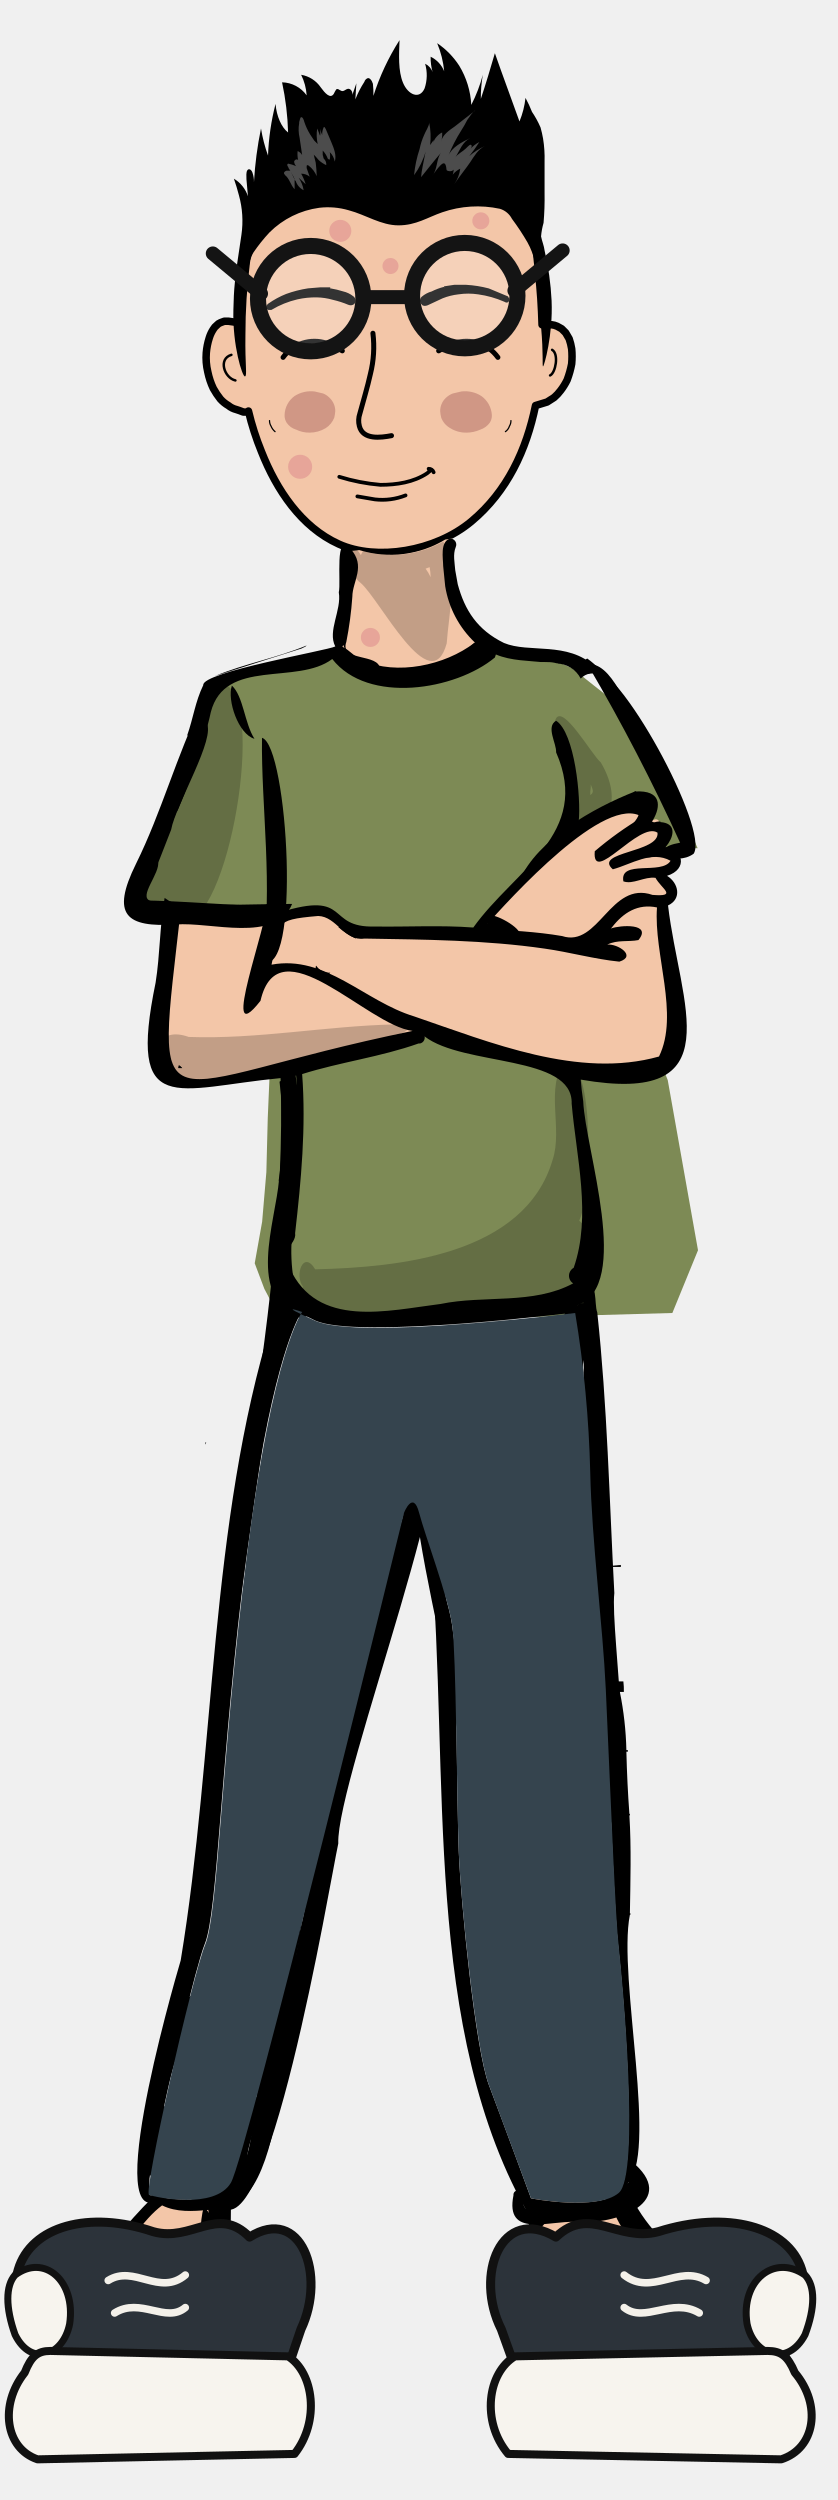
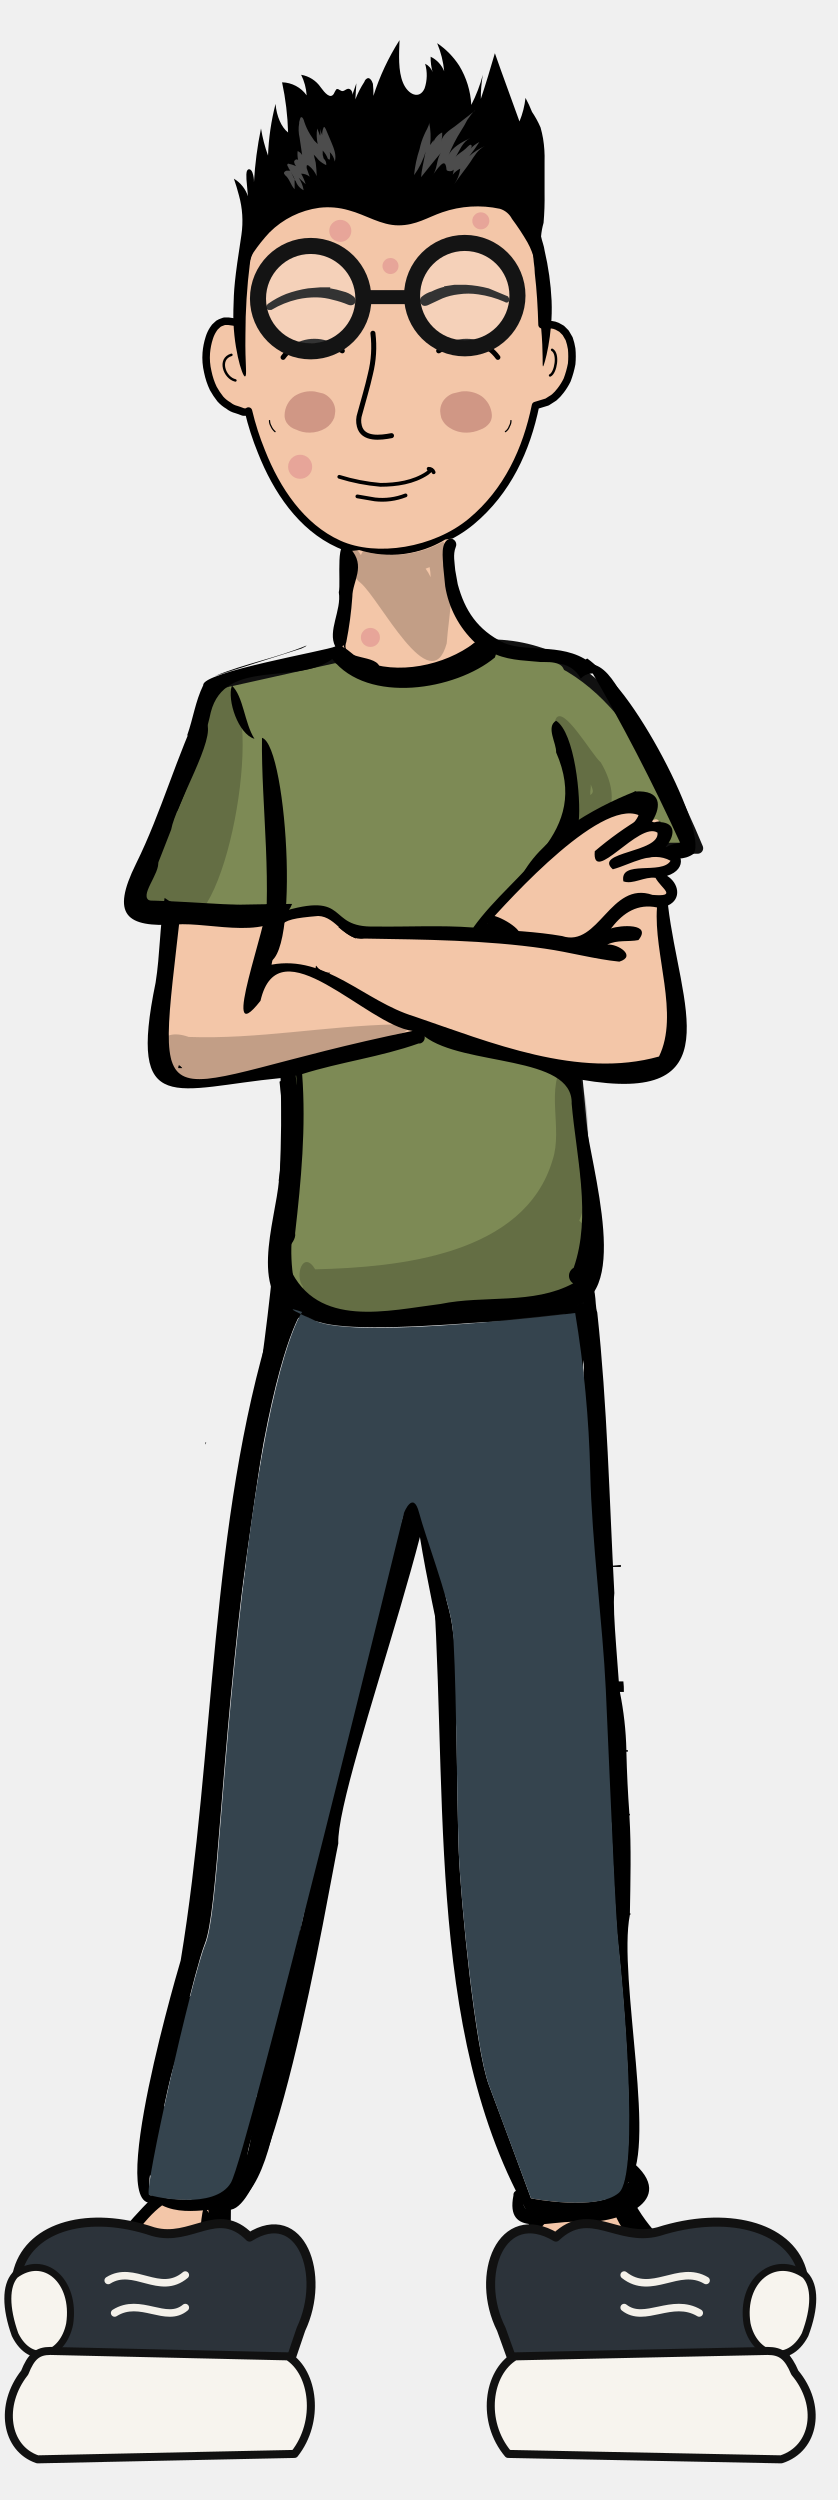
<svg xmlns="http://www.w3.org/2000/svg" width="166.9" height="498.1" viewBox="172.2 50 166.9 498.1">
  <svg width="500" height="600" preserveAspectRatio="xMidYMin slice" style="overflow:visible" viewBox="0 0 500 600">
    <svg width="500" height="600" style="overflow:visible">
      <svg width="500" height="600" preserveAspectRatio="xMidYMin slice" style="overflow:visible" viewBox="0 0 500 600">
        <svg viewBox="0 0 500 600">
          <path fill="#f3c6a8" stroke="#000" stroke-linecap="round" stroke-linejoin="round" stroke-width="1.5" d="M286.1 119.5a11.7 11.7 0 0 0-.5-2l-.7-1.2-.8-.8-.9-.5a3.5 3.5 0 0 0-1.1-.3h-1.9c-.1-3.5-.3-6.9-.7-10.3a16 16 0 0 0-.2-2.2c-.5-6.1-1.6-12.5-5.9-17.1s-11.7-4.9-17.7-5-13.5 0-19.8 2.4a22.2 22.2 0 0 0-9.5 6.5c-2.6 3.2-3.8 7.1-4.7 11a64 64 0 0 0-2 14.4l-.2-.2h-.4l-1.4-.2h-.8l-.8.3a1.8 1.8 0 0 0-.7.5 2.7 2.7 0 0 0-.7.8 6.7 6.7 0 0 0-.8 1.7 13.3 13.3 0 0 0-.6 3 12.2 12.2 0 0 0 .3 3.8 14.2 14.2 0 0 0 1.1 3.3 15.3 15.3 0 0 0 1.4 2.1 6.5 6.5 0 0 0 1.6 1.3 4 4 0 0 0 1.6.8l.6.2.8.3h.8l.2-.2a55 55 0 0 0 2.6 8.1c3 7.6 7.9 15 15.4 18.4s19.2 1.5 26.4-4.5 11-14.3 12.8-23.1l2.3-.7 1.4-.9a8.6 8.6 0 0 0 1.3-1.4 12 12 0 0 0 1.3-2.1 19 19 0 0 0 .9-3.2 16 16 0 0 0 0-3" />
          <path fill="none" stroke="#000" stroke-linecap="round" stroke-linejoin="round" stroke-width=".5" d="M218.3 120.7c-2.7.8-1.4 4.6.8 5.1m63.1-6.1c1.4.8.7 4.6-.4 5.1" />
          <path d="M282.1 109.9a56 56 0 0 0-1.4-10c-.1-.9-.5-1.8-.7-2.8a14 14 0 0 1 .5-2.7 57 57 0 0 0 .2-5.9v-6.3a24 24 0 0 0-.3-4.6 23 23 0 0 0-.5-2.2 18.7 18.7 0 0 0-1.7-3.1 24 24 0 0 0-1.3-2.8 17.1 17.1 0 0 1-1.2 4.7c-1.6-4.5-3.3-9-4.9-13.6-.9 3.1-1.8 6.1-2.8 9.1a26 26 0 0 1 .4-4.8 30 30 0 0 1-2.3 6 16.7 16.7 0 0 0-2.4-7.8 15.8 15.8 0 0 0-4.4-4.5 19.2 19.2 0 0 1 1.4 5.6 5.5 5.5 0 0 0-2.7-2.9 10.6 10.6 0 0 0 .4 3.1 2.9 2.9 0 0 0-1.5-1.7 8.2 8.2 0 0 1-.1 4.9c-1 2.3-3.3 1.3-4.3-1.1s-.8-5.6-.7-8.5a47.5 47.5 0 0 0-5.2 11.1 18.5 18.5 0 0 0-.1-2.4c-.2-.7-.7-1.3-1.1-1.1a1.1 1.1 0 0 0-.6.7 19.2 19.2 0 0 0-1.8 3.5c.1-1 .1-2.1.2-3.2l-.8 2.3c.1-.7-.4-1.3-.9-1.2s-.8.6-1.3.4-.6-.5-1-.3a7 7 0 0 0-.5.9c-.7 1.1-1.8-.2-2.6-1.3a5.9 5.9 0 0 0-3.9-2.5 10.8 10.8 0 0 1 1.1 4.1 6.2 6.2 0 0 0-4.9-2.6 54.7 54.7 0 0 1 1.2 10c-1.3-1-2.3-3.2-2.5-5.7a48.2 48.2 0 0 0-1.5 10.3 30.5 30.5 0 0 1-1.4-5.4 73 73 0 0 0-1.4 10.7 5.4 5.4 0 0 0-.3-1.9c-.2-.6-.7-.9-1-.5s-.2 1.2-.2 1.8l.3 3.4a6.4 6.4 0 0 0-2.8-3.5c.4 1.1.7 2.2 1 3.3a19.1 19.1 0 0 1 .5 7.9c-1.4 9.1-1.5 10.7-1.6 14.9-.2 7.2 1.8 13.4 2.3 13.3s0-2.1.1-8.3a113 113 0 0 1 .9-14.3 4.8 4.8 0 0 1 .7-2.1 33 33 0 0 1 3.2-4 17.3 17.3 0 0 1 9.9-4.9 14.7 14.7 0 0 1 5.9.5c3.4.9 6.4 3 9.9 3s5.8-1.6 8.7-2.6a21.4 21.4 0 0 1 11.5-.7 4 4 0 0 1 2.4 2 48 48 0 0 1 3.1 4.7c2.7 4.8 2.2 11.3 2.7 16.8s.2 7.9.4 7.9 2-6.2 1.7-13.1" />
          <path fill="#fff" d="m257.9 78.9.7-1v.5c0-.7 1.1-1.8 1.7-2a5.5 5.5 0 0 1-.2 1.8c.2-1.3 1.7-2.3 2.7-3l4.1-3.2c-.3 0-1.4 1.6-1.6 1.9a23 23 0 0 1-1.2 2.1 30.6 30.6 0 0 0-2.6 5.1c.7-1.8 2.8-2.8 4.4-3.6-1.6.8-2.1 2.5-3 3.9.4-.7 1.5-1.2 2.1-1.8s.9-.9 1.1-.7 0 .6-.2.8a5.9 5.9 0 0 1 1.8-1.4 28 28 0 0 1-2 2.8 12.7 12.7 0 0 1 3.1-2c-1.4.7-2.1 2-2.9 3.2s-2.2 2.9-3.2 4.4a6.9 6.9 0 0 0 1.2-3.1 4.4 4.4 0 0 0-1.5 1.2 4.4 4.4 0 0 0 .2-1 1 1 0 0 1-.9.3c-.7-.1-.5-.3-.6-.8s-.3-1.2-1.1-.4-1.1 1.4-1.7 2.1c1.1-1.1.8-3.4 1.8-4.6-1.4 1.6-2.7 3.3-4 4.9a15 15 0 0 1 .3-2.1l.6-3a14.7 14.7 0 0 1-2.3 4.7 23 23 0 0 1 1.1-5.2 13 13 0 0 1 .9-2.8c.2-.6 1.1-1.9 1-2.5a13.7 13.7 0 0 1 .2 4.5m-28 4.8c.1 0 .2.2.2.3h-.8c-.3.1-.6.3-.5.6l.2.3c.9.7 1.1 2 1.9 2.8v-2a4.7 4.7 0 0 0-.5-1 7.5 7.5 0 0 0-.7-1.2.8.8 0 0 0-.2-.4c-.1-.2-.1-.4.1-.5l.8.2.8.3a1.5 1.5 0 0 1-.4-.9c.1-.4.6-.6.8-.3a5.5 5.5 0 0 1-.1-1.8 1.8 1.8 0 0 1 .9.8l-.5-3.4a7.7 7.7 0 0 1-.2-1.5 6.6 6.6 0 0 1 .1-1.4 1.3 1.3 0 0 1 .1-.6 2.1 2.1 0 0 1 .2-.6c.4-.3.7.7.7.8a12.3 12.3 0 0 0 1.2 2.6l.8 1.2.4.4.3.3a8.1 8.1 0 0 1-.1-3.1c.2.4.3.8.5 1.3s.1-.8.1-1.2a4.2 4.2 0 0 0 .4 1.2 3 3 0 0 1 .2-1.3c0-.1.1-.3.2-.3s.2.3.3.4l1.1 2.6c.5 1.2 1.1 2.6.7 3.9a3.5 3.5 0 0 0-1-1.9 3.8 3.8 0 0 1 0 1.5.5.5 0 0 1-.4-.2 4.4 4.4 0 0 0-1-1.6v.9c.1.2.1.5.2.7a1.5 1.5 0 0 1 .5 1.3 5.6 5.6 0 0 1-1.5-1l-.6-.7-.4-.4c0 .1.1.2.1.4l.3 1.2a25 25 0 0 1 .2 2.7 5.1 5.1 0 0 0-1.6-2.1c-.2-.1-.4-.2-.4.1v.4l.6 1.7a2.7 2.7 0 0 0-1.7-.6 10.2 10.2 0 0 1 .9 2.1l-1.4-1.3a6.3 6.3 0 0 1 1 2.5 3.1 3.1 0 0 1-1.6-1.9h-.1" opacity=".3" />
        </svg>
      </svg>
    </svg>
    <svg width="500" height="600" style="overflow:visible">
      <svg width="500" height="600" preserveAspectRatio="xMidYMin slice" style="overflow:visible" viewBox="0 0 500 600">
        <svg viewBox="0 0 500 600">
          <path stroke="#000" stroke-miterlimit="10" stroke-width=".5" d="M238 107.7a18 18 0 0 1 2.5.6 4.8 4.8 0 0 1 1.9.9.8.8 0 0 1 .2 1.2.9.9 0 0 1-.9.1 18.6 18.6 0 0 0-3.1-1 12.6 12.6 0 0 0-3.3-.5 16.7 16.7 0 0 0-3.9.4 18.3 18.3 0 0 0-5.2 2.1h-.5c-.3-.1-.3-.4-.1-.6s.1-.2.2-.2a17 17 0 0 1 3.5-1.9 22.6 22.6 0 0 1 4.3-1.1l2.4-.2h2m22.7-.1a11.7 11.7 0 0 0-2.4.9 5 5 0 0 0-1.9 1 .8.8 0 0 0 0 1.2c.2.3.6.2.9.1l3-1.4a12.5 12.5 0 0 1 3.2-.8 13.4 13.4 0 0 1 4 0 20 20 0 0 1 5.3 1.5c.2.1.3.2.5.1s.2-.5 0-.6a.2.2 0 0 0-.2-.2l-3.6-1.5a22.4 22.4 0 0 0-4.4-.7h-2.4l-2 .3m-2.2 1.9h-.1" />
          <path fill="none" stroke="#000" stroke-linecap="round" stroke-linejoin="round" d="M246.5 116.4a22.2 22.2 0 0 1-.5 8.1c-.6 2.7-1.4 5.3-2.1 7.9a4.3 4.3 0 0 0-.1 2.5c.7 2.8 4.3 2.3 6.4 1.9" />
          <path fill="none" stroke="#000" stroke-linecap="round" stroke-linejoin="round" stroke-width=".75" d="M258.6 144.1a1 1 0 0 0-1-.7l.3.4-.6.5c-2.7 1.8-6.1 2.3-9.3 2.3a38.4 38.4 0 0 1-8.2-1.6m3.6 3.9 3.5.6a12.7 12.7 0 0 0 6.1-.8" />
          <path fill="none" stroke="#000" stroke-linecap="round" stroke-linejoin="round" d="M228.6 121.2a7.7 7.7 0 0 1 8.7-2.8l1.9.8 1.2.7m31 1.3a7.7 7.7 0 0 0-8.7-2.8l-1.9.8-1.2.7" />
          <path fill="#9b5151" d="m262.4 128.4 1.7-.4a6 6 0 0 1 4 .9 5 5 0 0 1 2.1 3.8 2.6 2.6 0 0 1-.4 1.5 3.8 3.8 0 0 1-1.9 1.4 6.7 6.7 0 0 1-2.8.6 5.9 5.9 0 0 1-3.2-.9 4 4 0 0 1-1.8-2.1 7 7 0 0 1-.2-1.3 3.6 3.6 0 0 1 1.1-2.6 4.2 4.2 0 0 1 1.4-.9m-25.8 0-1.7-.4a6 6 0 0 0-4 .9 4.8 4.8 0 0 0-2 3.8 2.6 2.6 0 0 0 .4 1.5 3.4 3.4 0 0 0 1.9 1.4 6 6 0 0 0 2.7.6 6.2 6.2 0 0 0 3.2-.9 4.3 4.3 0 0 0 1.7-2.1 7 7 0 0 0 .2-1.3 3.6 3.6 0 0 0-1.1-2.6 3.8 3.8 0 0 0-1.3-.9" opacity=".4" />
          <path fill="none" stroke="#000" stroke-linecap="round" stroke-linejoin="round" stroke-width=".25" d="M227 136a2.8 2.8 0 0 1-.8-1.1 2 2 0 0 1-.3-1.1m47 2.2a2.1 2.1 0 0 0 .8-1.1 2 2 0 0 0 .3-1.1" />
        </svg>
      </svg>
    </svg>
    <svg width="500" height="600" style="overflow:visible">
      <svg width="500" height="600" preserveAspectRatio="xMidYMin slice" style="overflow:visible" viewBox="0 0 500 600">
        <svg viewBox="0 0 500 600">
          <path fill="#f3c6a8" fill-rule="evenodd" d="M203.1 487.7h12.4v15.2l-13.6 22.7-14.1-2.8c3.7-17.4 4.3-20.7 15.3-35.1m87.3.3H278c-2.6 22.6 5.4 23 25.3 37.6l13.8-13.8c-5.2-5.9-20.4-18.7-26.7-23.8" />
-           <path fill="#7d8a55" fill-rule="evenodd" d="m239 181-24.7 5.5-1.67 5.31-2.09 6.31-2.36 6.9-2.48 7.1-2.45 6.88-2.29 6.27-2.59 5.23 29.2 1.8-.04 8.4-.66 9.95-.84 10.88-.48 11.17-.28 10.83-.84 9.88-1.48 8.29 1.92 5.09 1.63 3.08 1.88 1.6 2.67.63 4 .15 5.88.2 8.29.75 56.94-1.6 5.11-12.5-6.03-33.9L286.8 219h24.4l-3.55-8.06-4.14-8.1-4.88-7.66-5.75-6.74-6.76-5.35-7.91-3.47-9.21-1.12-5.83 2.99-4.17 1.92-3.18.98-2.9.13-3.31-.6-4.41-1.21z" />
+           <path fill="#7d8a55" stroke="#111" stroke-linejoin="round" stroke-width="2.2" d="m239 181-24.7 5.5c-3.3 10.9-11.2 33.3-15.3 44a164.4 164.4 0 0 0 28.9 1.8c2.2 17.3 3.3 52.4.3 69.4 3.7 14.6 2.6 8.7 18.5 11.5l40.1-1.6 3.6-12.5-3.2-33.9-.4-46.2h24.4c-7.7-18.4-19.1-41-42.2-40.5-16.1 8.3-12.9 7-30 2.5" />
          <path fill="#f3c6a8" fill-rule="evenodd" d="M207.2 230.7h19.9v2.9c5.9-.9 11.4-3.5 16 1.8l25.4 1c-2-6.9 38.4-39.2 31.6-21.5h4.8l-1.7 4.1 4.1 2-3.6 3.3c2.2 2.8 3.2 2.7.8 6 1.2 3.9 1.4 24.9 1.7 29.3l-3 3.4-20.1-.4-25.9-6.2c-14.4 3.6-37.9 10-52.9 8.8.1-1.6 3.3-34 2.9-34.5m55.1-73.4-1.4.2a21 21 0 0 1-17.1 2.1l-2.8.3-1.4 22.5c9.8 3.1 21.5 2.9 29.4-3.9-6.4-9.3-7.3-9.5-6.7-21.2" />
          <path fill-rule="evenodd" d="m244.5 159.8-.4.8a6.2 6.2 0 0 0-.9-1.2h-.4l-1.3-.7c-.9.9.5 6 2.5 7.4 3.8 3.1 14 23.7 17.2 12.1.4-5.8 2.5-15.2-.7-20.3a21.3 21.3 0 0 1-16 1.9m12.5 3.5.8-.3a13.6 13.6 0 0 1 .2 2 9.5 9.5 0 0 0-1-1.7m-41.1 22.9c-2.2.6-2.9 3.4-3.3 5.4 2.7 12.3-25.3 41.6-3.2 42 9.1-1.9 16.2-47.8 6.5-47.4m35 67.9c-13.7.3-27.4 3-41.1 2.5-6.1-2.2-7.5 3.4-3.4 4.5-7.4 11.8 61.8-7.1 44.5-7m39-47.2v-.6c.3.8.8 1.6-.1 2.1a7.6 7.6 0 0 1 .1-1.5m-7-13.6c-1.5 3.8 3.7 5.7 3 9.4 2.2 4.2-1.5 8.9.4 13 1.2 1.6 3.2-.7 4.5-1.3 4.9-2.7 3.5-8.5 1.1-12.5-1.8-1.5-7.6-11.8-9-8.6" opacity=".2" />
          <path fill="#f3c6a8" fill-rule="evenodd" d="M297.4 209c-10 5.7-24.7 14.5-26.1 26.3 7.5-13.4 33.8-22.8 26.1-26.3m4.2 4.8c-2 2.1-12 4.9-8.3 8.2 2.7-3.2 10.8-3.5 10.3-8.1-.3-1.1-1.3-.6-2-.1" />
          <path fill="#f3c6a8" fill-rule="evenodd" d="M305.6 219c-3 .4-11.8.1-8.9 5.1 2.2-1.1 15.7-1.5 8.9-5.1" />
          <path fill-rule="evenodd" d="M282.9 277.6a1.7 1.7 0 0 0-.1.7 1.7 1.7 0 0 1 .1-.7m1.9-16.3c-4.1 5.4-.4 13.5-2.5 19.8-5.6 19-30.7 21.4-47.3 21.8-2.4-4-4.2 1.3-2.4 3.5h-.1c1.3 11.1 6.9 8.1 15.8 7.4 12.6-.3 26.3 2.4 36.9-5.9 4.2-2.8 6.6-11.1 2.4-14.7 2.4-4.5 3.3-32-2.8-31.8" opacity=".2" />
          <path fill-rule="evenodd" d="M218.4 186.6c-1 2.9 1.3 9.7 4.5 10.6-2-3.1-2.2-8.5-4.5-10.6m-10.6 75.6c0 .2-.1.4-.1.6h.8c-.3-.2-.4-.6-.7-.5m5.3 75.1v.4c.1-.1.1-.3.2-.4Z" />
          <path fill-rule="evenodd" d="M207.9 262.2a1.3 1.3 0 0 1-.1.6h.7l-.6-.5m54-105a1.2 1.2 0 0 1 1.1 1.7c-.6 1.5-.2 3.1-.1 4.6.2.9.3 1.9.5 2.8 1.4 5.2 3.9 9.1 9.2 11.7 5 2.1 12.7-.4 18.1 4.7h-.1l1.3 1.7a3.4 3.4 0 0 0-4 .7 5.5 5.5 0 0 0-4.8-3 24 24 0 0 1 .1 2.6c0 1.6 0 3.2-.1 4.9h-2.7a26.4 26.4 0 0 0 .4-5.6V182c-3.3-.4-6.7-.3-9.8-1.6-.1.2-.1.4-.2.6-7.8 6.5-25.3 9.4-32.4.3-7 5.3-21.4-.3-24.2 10.6-.3 1.5-.8 3.1-1.1 4.6h-.3a119 119 0 0 1-5.3 15.2c-.4-3.6 4.2-14.5 2-15.2 1.2-3.4 1.6-6.7 3.2-10-.3-2.6 24.8-6.9 26.3-7.7-1.6-3.1 1.3-7.2.7-10.8.5-1.9-.9-12.2 2.3-8.7s.4 6.5.4 9.6a72 72 0 0 1-1.2 9c-1.4 4 6.6 2.2 6.7 5.4 6.6.1 14-.2 18.9-5.3a19.8 19.8 0 0 1-5.9-11.2c-.1-1.3-.3-2.7-.4-4 0-1.5-.7-4.9 1.4-5.5m-28.6 21.3c-.2.3-.7.4-1 .6l-17.3 5.5c6-2.5 12.3-3.6 18.3-6.1m7.3-.1c-.1.1-.1.3-.2.4l.5.4Zm-14.2 134.7c-12.5 40.4-11.3 85.7-18.2 127.4-1.6 5.4-17.1 59.2-2.3 46.3.6-2.9-2.6 1.1-4 .4.1-18.5 7.1-36.3 11.5-54.1 2.2-38.1 8.4-75.9 13.8-113.8.2-1.9 2.6-6.3-.8-6.2" />
          <path fill-rule="evenodd" d="M210 447.8c-4.4 1.7-13.7 54.2-7.9 35.5.8 1.7 2-2.6.6-1 .8-11.4 4.3-22.5 8.6-33 .5-.9-.3-2.1-1.3-1.5m24.1-52.5c-4.4 22.3-6.4 45.2-10.1 67.7-2.1 11.5-.7 29.4-16.9 22.9 21.9 18.3 21.1-29.8 24-42.6-1-5.8 12.1-53.9 3-48" />
          <path fill-rule="evenodd" d="M248.9 362.5c1.2-3.7 2.4-7.5 3.8-11.1-1.5 5.1-3.1 10.2-5 15.2zm8-28.2c-3 2.2-18.7 49.7-12 41.5-10.1 34.1-12.8 70.1-23.4 103.8 0-2.9 4.3-11.5 1.1-12.3-2.7 7-4.8 14.3-7.1 21.4 9.7 13.5 22.4-63.6 24.1-71.4-.5-12.7 27.7-85.2 17.3-83m-52.3 135.2c-.9 4.2-6.5 16.1 1.4 15.7a1 1 0 0 0 0-2.1c-1.9.2-2.2-1-1.9-2.7 1.2 4.9 3.4-.3 2.7-2.3-1.1.4-.6 2.5-1.3 3.4-2.7-3 2-11.2-.9-12" />
          <path fill-rule="evenodd" d="M254.2 343.1c1.4 17.1 6.3 34.6 9.2 51.8 4.9 1.3-.3-12.2-.2-15.3-2.1-12-6-23.7-7.3-35.8a1 1 0 0 0-1.7-.7" />
          <path fill-rule="evenodd" d="M256.6 339.9c-1.5 1.4.5 4.4.2 6.4-5.7-4-.5 7.3.1 9.7 4.4 15.3 8.8 49.2 3.9 10.6 6 8.8.6-8.9-.7-11.2-.8-4.7-.1-12.4-3.5-15.5m31.8-34.3c-.3 34.5 2.9 73 3.6 108.4 8.2.7 1.7-38.9 2.6-46.6-1-18.7-1.4-37.4-3.4-55.9-.7-1.9.3-6.3-2.8-5.9" />
          <path fill-rule="evenodd" d="M287 310.2c-5.3-2.9-.7 19.1-.7 22.1 4.4 1.4 1.2-7.7 2-10.3s2.9-15.2-1.3-11.8m-59.1-44.6a73 73 0 0 1-.2 19.8.8.8 0 0 0 .1-.4c-.7 8.6-6.6 23.5 4.3 27.7 6.1-1.9-.8-4.2-1.5-7.2h.1l-.3-.7c0 .1.1.2.1.4-2.5-4.2 3.9-43.3-2.6-39.7" />
          <path fill-rule="evenodd" d="M229.5 293.8c-.5 5-1.9 15.2 2.9 17.6a35 35 0 0 1-1.8-17.1c0-.6-.8-.9-1.1-.5m11.9-59.7-1.8.6a13.2 13.2 0 0 0 3.5 2.3c0-1.2.2-3.3-1.7-2.9m-6.3 8.6c-.3 1.8 1.8 2.5 2.9 1.1a3.1 3.1 0 0 1-2.8-1.4.4.4 0 0 0-.1.3m34.7-10.3a1 1 0 0 0-.5 1.6c-4.5 1.4-.1 3.3 2.4 2s2.5 2 3.9.7-4.4-4.6-5.8-4.3m-57.4-42.1c-5 10.2-8 21.5-13.1 31.8s-1.9 12.7 7.9 12.1c6.9-.6 20 3.8 23.2-4.1-9.6 0-19 .7-28.2-.6-2.6-.8 2-5.5 1.5-7.9.6-4 14.3-32.3 8.7-31.3m76.8-9.1c-1.3.7-.5 2.1 0 3.1 3.3-1.1 5.1 2.9 6.2 5.4a.1.1 0 0 0 .1.1h-.1c4.6 4.3 6.6 10.8 9.9 16.2-4-8.1-9.4-20-16.1-24.8m13.3 33.1a2 2 0 0 0 2.4 1.3 6.8 6.8 0 0 0-.2-1.4 2.8 2.8 0 0 1-2.2 0m-7.1-24.4" />
          <path fill-rule="evenodd" d="M213.3 194c-5.7 7.7-20.7 57.1-7 21.3.9-5 9.1-18.5 7-21.3" />
          <path fill-rule="evenodd" d="M199.8 229.4c2.3 3.4 24.9 4.6 27.2 1.1-8.6 0-19.1-1.1-27.2-1.1m88.2-46.7c-.3 1.3 1.4 1.4 2.3 1.4 4.3 1.2 5.8 7.3 8.8 10.4-2.2-3.9-5.7-14.3-11.1-11.8m13.9 31.2a1.6 1.6 0 0 0 2.6.4 3.3 3.3 0 0 1-2.6-.4m-35.2-35.8c-5.9 4.5-15.4 6.5-22.3 3.5-1.8-.6-4-4.1-5.7-2.4 2.2 11.4 35.5 3.1 28-1.1" />
          <path fill-rule="evenodd" d="M289.5 182.8a384 384 0 0 1 18.2 35.1c-7.1 1.2-1 4.9 2.7 2.2 3.2-4.8-15-38.4-20.9-37.3" />
          <path fill-rule="evenodd" d="M298.7 207.7c-8.4 3.3-19.4 9.6-23 17.7 4.7-1.2 8.9-8.4 13.9-10.8 2.4-2.9 14.3-6.4 8.2.1 0 6.5 11.7-7.7.9-7" />
          <path fill-rule="evenodd" d="M303.8 213.7c-1.3-.4-9.3 3.4-6 3.5 3.6-3.3 9.5-1.8 3.3 1.9-.5.3-1.1.9-.7 1.5 3 1.7 9.2-6.4 3.4-6.8M224.4 197c-.2 13.5 2.3 30 0 44.5 7.9 4.2 5.2-43 0-44.5m-27.5 325.5c.1 0 .2 0 .2.1s-.1-.1-.2-.1m15.9-32.8c-1.7 6.2.8 15.1-4.4 21.2-3.4 3.6-7.2 12.4-12.7 11a1.4 1.4 0 0 0-1.4 1.4c10.9 9.2 27.2-26 18.5-33.6m66.5 19.1c-1.5.4-.9 2.1.3 2.4s1.8 4.2 3.7 3.6-2.1-6.1-4-6m18.6-28.3c-1.8.7-.6 3-.4 4.3-1.6.9-4.6 2.1-4.7 4.2-4.8-.4-17.4 5.8-16.4-1.6 0-1.3-2-1.3-1.9 0-1.7 8.6 7.1 5 12.3 5.3 8.2.7 21.1-4.1 11.1-12.2" />
          <path fill="#7d8a55" fill-rule="evenodd" d="M279 182c8.6-.8 5.1 3.3 4 9h-3Z" />
          <path d="M202.5 487.4v.5c-40.9 41.4-18.5 78.7 11.5 27 4.3-9.3 4.3-21 4.2-30-2.9 4.9-13 3.2-15.7 2.5m-18.8 44v-.3a25.5 25.5 0 0 1 .5-8.3c.1 2.8-.4 5.9-.5 8.6m6.1-21.3-.3-.2.5-.9a4.3 4.3 0 0 0-.2 1.1m2.4 14.1-.3-.7.7.5Zm2.7-3.1c-8.1-6.9 2.5-26.5 9.6-31.7 2.8 1.4 6.1 1.2 9.2.9 2 13-5.5 28.4-18.8 30.8" />
          <path d="M327.4 515.8c-9.8-10-25.5-16.9-30.4-30.5 6.6-5.6-1.8-41.3.7-53.8h.1v-.3h-.1c.1-6.2.3-13.2-.1-19.5h.1v-.3h-.1c-.3-4.1-.5-8.2-.6-12.4h.3v-.3h-.3a65.4 65.4 0 0 0-1.3-11.6h.8a15 15 0 0 0-.1-2.1h-1.1c-1.5-7.3-1.6-15.3-2.9-22.8h3.5v-.4l-3.5.3c-.2-1.5-.4-3.1-.7-4.6-1.4-15.7-3.1-31.9-4.5-47.4 11-4 1.6-31 1.2-40.7-.2-1.4-.4-2.9-.5-4.3 30.5 5.3 19.7-15 17.4-34.7 2.8-1.3 2.1-4.5-.2-5.9 4.2-1.3 3.4-5.5-.9-5.8 3.2-4.4-1.4-3.8-3.4-6s-.3-3.7-1.9-4.2a1 1 0 0 0-.1-.9 4.3 4.3 0 0 1-2.3 1.2v.2a59 59 0 0 0-9 4.7c.5-4.8-.8-17.7-4.5-20.1-2.1 1.2.1 4.5 0 6.3 7.1 16.2-8.2 23.3-16.5 34.9-6.6-.5-13.1-.1-19.6-.2-10 .3-4.6-7.3-19-2.8a10 10 0 0 0 .2-1.7 14 14 0 0 1-2.9.1c.8 2.8-9.7 30.2-1.1 19.2 3.6-15.6 21.2 4.9 30.3 6-52.9 10.8-51.4 22.3-46.1-24.9a10.1 10.1 0 0 1-3.3-1.6c-1 5.6-.9 11.3-1.8 16.9-5.6 27.2 4 21 24.9 19 1.6 50.4-14.1 101.1-15.1 153.3-1.8 20.5-7.8 40.2-9.9 60.1 2.6-13.1 8.1-36.4 9.9-40.9 2.6-6.3 3.1-36.9 8.3-77.6 4.5-35.7 9.6-45.9 10.8-48-4-1.9.2-.4.2-.4l-.2.4 2.9 1.4c8.4 3.8 51.7-1.6 51.7-1.6a227.5 227.5 0 0 1 3 31.8c.3 13.7 2.5 30.4 3.1 43.2 1.2 26.7 1.8 44.7 2.6 51.5s4.2 45 0 48.8S278 488 278 488s-5.7-15.5-8.4-22.6-5.6-36.3-6-46.5-.4-39.3-1.3-45c-.5-3.6-2.5-9.8-4.3-15 3.9 44.7-1.9 95.6 19.9 133-5.6 21.2-3.8 28.6 17.5 36.1 11.6 6.1 47.3 9.7 32-12.2m-27.2-303a69 69 0 0 0-9.5 6.8c-.6 7 8.9-6.1 12.5-3.7.5 4-12.9 3.8-8.9 7.3 3.7-1 7.7-3.8 11.5-1.7-1.7 2.9-10.2-.3-9.4 4.1 1.9.7 4.2-1 6.4-.7 1.2 2.2 4.5 3.8-.6 3.4-8.4-2.9-10.7 10.6-18 8.2-5.2-.9-10.5-1.1-15.7-1.5 5.5-6.2 24.4-27.1 31.7-22.2m-73.9 29.4c1.8-8.3-.1-8.9 9.3-9.7 3.7.1 5.2 5.1 9.2 4.5 12 .2 24.2.3 35.9 2 5 .7 9.9 2.1 14.9 2.6 3.5-1.1-.3-3.6-2.4-3.4 2-1 4.2-.5 6.2-.9 2.8-3.4-3.6-3-5.5-2.3l.2-.2c2.3-3 5.2-4.8 9-4-.7 9.3 4.5 21.3.4 29.7-16 4.5-33.6-2.8-48.8-8-9.9-3-17.6-12.3-28.4-10.3m4.9 22.1c.1 1.1.2 2.1.2 3v-.7l-.3-2.3Zm-1 42.2c-1.3-1.3-2.6-2.8-2.2-4.8a32.3 32.3 0 0 0 3.1 5.8Zm56.3-3.9a1.8 1.8 0 0 0-.1 3.1c-8 4.3-17.7 2.3-26.4 4.1-10.5 1.3-24.6 5-30.1-7.2-3-2.7 1.5-4.6 1.1-6.9 1.2-10.5 2.2-21.1 1.4-31.7 7.6-2.4 15.6-3.4 23.2-6.1h.3a1.2 1.2 0 0 0 .9-1.4c7.8 6 29.6 3.6 29.3 13.4.9 10.5 4 22.4.4 32.7m-7.8 207v-1l1.6.7a4.5 4.5 0 0 0-1.6.3m0-4.3c.7-4.8-1.4-14 5.7-13.2 3.3-.8 6.9-.7 9.6-3.2 2.2 9.3 12.2 13.2 18.1 19.9 2.1 19.6-25.3-1-33.4-3.5m38.4 13.7 1.3-.8a3.5 3.5 0 0 1-1.3.8m.6-4.4v-1.2l1 .8Zm-29.3-245.1" />
          <path d="m249.7 363.4 3.6-13.2a5.7 5.7 0 0 0-.6 1.2s-1.1 4.6-3 12m-25.3 100.5c1.8-5.2 3.5-10.4 5-15.6 1.7-8.1 3.4-16.1 5.2-24.1-3.6 14.5-7.2 28.7-10.2 39.7" />
          <path fill="#35444e" fill-rule="evenodd" d="M232.4 311.4s-5.8 7.6-11 48.4-5.7 71.3-8.3 77.6-12.4 49.4-11.2 49.9 13.1 3 16.3-2.4 34.5-133.5 34.5-133.5 1.8-4.6 3 0 5.8 16.8 6.6 22.5.9 34.7 1.3 45 3.4 39.5 6 46.5S278 488 278 488s13.2 2.6 17.5-1.1.7-42.6 0-48.8-1.4-24.8-2.6-51.5c-.6-12.8-2.8-29.5-3.1-43.2a227.5 227.5 0 0 0-3-31.8s-43.3 5.4-51.7 1.6-2.7-1.8-2.7-1.8" />
        </svg>
      </svg>
    </svg>
  </svg>
  <g fill="none" stroke="#141414" stroke-linecap="round" stroke-linejoin="round">
    <circle cx="234.1" cy="109.5" r="10.5" fill="#fff" fill-opacity=".2" stroke-width="3.2" />
    <circle cx="264.8" cy="108.9" r="10.5" fill="#fff" fill-opacity=".2" stroke-width="3.2" />
-     <path stroke-width="2.8" d="M244.6 109.2h9.7m-30.1-.7-9.6-8m60.1 7.4 9.6-8" />
+     <path stroke-width="2.8" d="M244.6 109.2h9.7" />
  </g>
  <g fill="#e09490" opacity=".65">
    <circle cx="240" cy="96" r="2.2" />
    <circle cx="268" cy="94" r="1.7" />
    <circle cx="250" cy="103" r="1.6" />
    <circle cx="232" cy="143" r="2.4" />
    <circle cx="246" cy="177" r="1.9" />
  </g>
  <g stroke="#111" stroke-linejoin="round">
    <path fill="#2c333a" stroke-width="1.8" d="M221.92 495.72c10.24-6.48 15.36 7.56 10.24 18.36l-2.56 7.56h-43.52c-7.68-2.16-12.8-10.8-10.24-19.44s14.08-11.88 26.88-7.56c7.68 2.16 12.8-5.4 19.2 1.08Z" />
    <path fill="#f7f4ee" stroke-width="1.4" d="M175.2 503.28c5.76-4.32 12.16 1.08 10.88 9.72-1.28 6.48-7.68 8.64-10.88 2.16-1.92-5.4-1.92-9.72 0-11.88Z" />
    <path fill="#f7f4ee" stroke-width="1.6" d="m182.24 518.4 47.36 1.08c5.12 3.24 6.4 12.96 1.28 19.44l-51.2 1.08c-6.4-2.16-7.68-10.8-2.56-17.28 1.28-3.24 2.56-4.32 5.12-4.32Z" />
    <path fill="none" stroke="#f4f1ea" stroke-linecap="round" stroke-width="1.5" d="M193.76 504.36c5.12-3.24 10.24 3.24 15.36-1.08m-14.08 7.56c5.12-3.24 10.24 2.16 14.08-1.08" />
  </g>
  <g stroke="#111" stroke-linejoin="round">
    <path fill="#2c333a" stroke-width="1.8" d="M282.96 495.72c-10.88-6.48-16.32 7.56-10.88 18.36l2.72 7.56h46.24c8.16-2.16 13.6-10.8 10.88-19.44s-14.96-11.88-28.56-7.56c-8.16 2.16-13.6-5.4-20.4 1.08Z" />
    <path fill="#f7f4ee" stroke-width="1.4" d="M332.6 503.28c-6.12-4.32-12.92 1.08-11.56 9.72 1.36 6.48 8.16 8.64 11.56 2.16 2.04-5.4 2.04-9.72 0-11.88Z" />
    <path fill="#f7f4ee" stroke-width="1.6" d="m325.12 518.4-50.32 1.08c-5.44 3.24-6.8 12.96-1.36 19.44l54.4 1.08c6.8-2.16 8.16-10.8 2.72-17.28-1.36-3.24-2.72-4.32-5.44-4.32Z" />
    <path fill="none" stroke="#f4f1ea" stroke-linecap="round" stroke-width="1.5" d="M312.88 504.36c-5.44-3.24-10.88 3.24-16.32-1.08m14.96 7.56c-5.44-3.24-10.88 2.16-14.96-1.08" />
  </g>
</svg>
